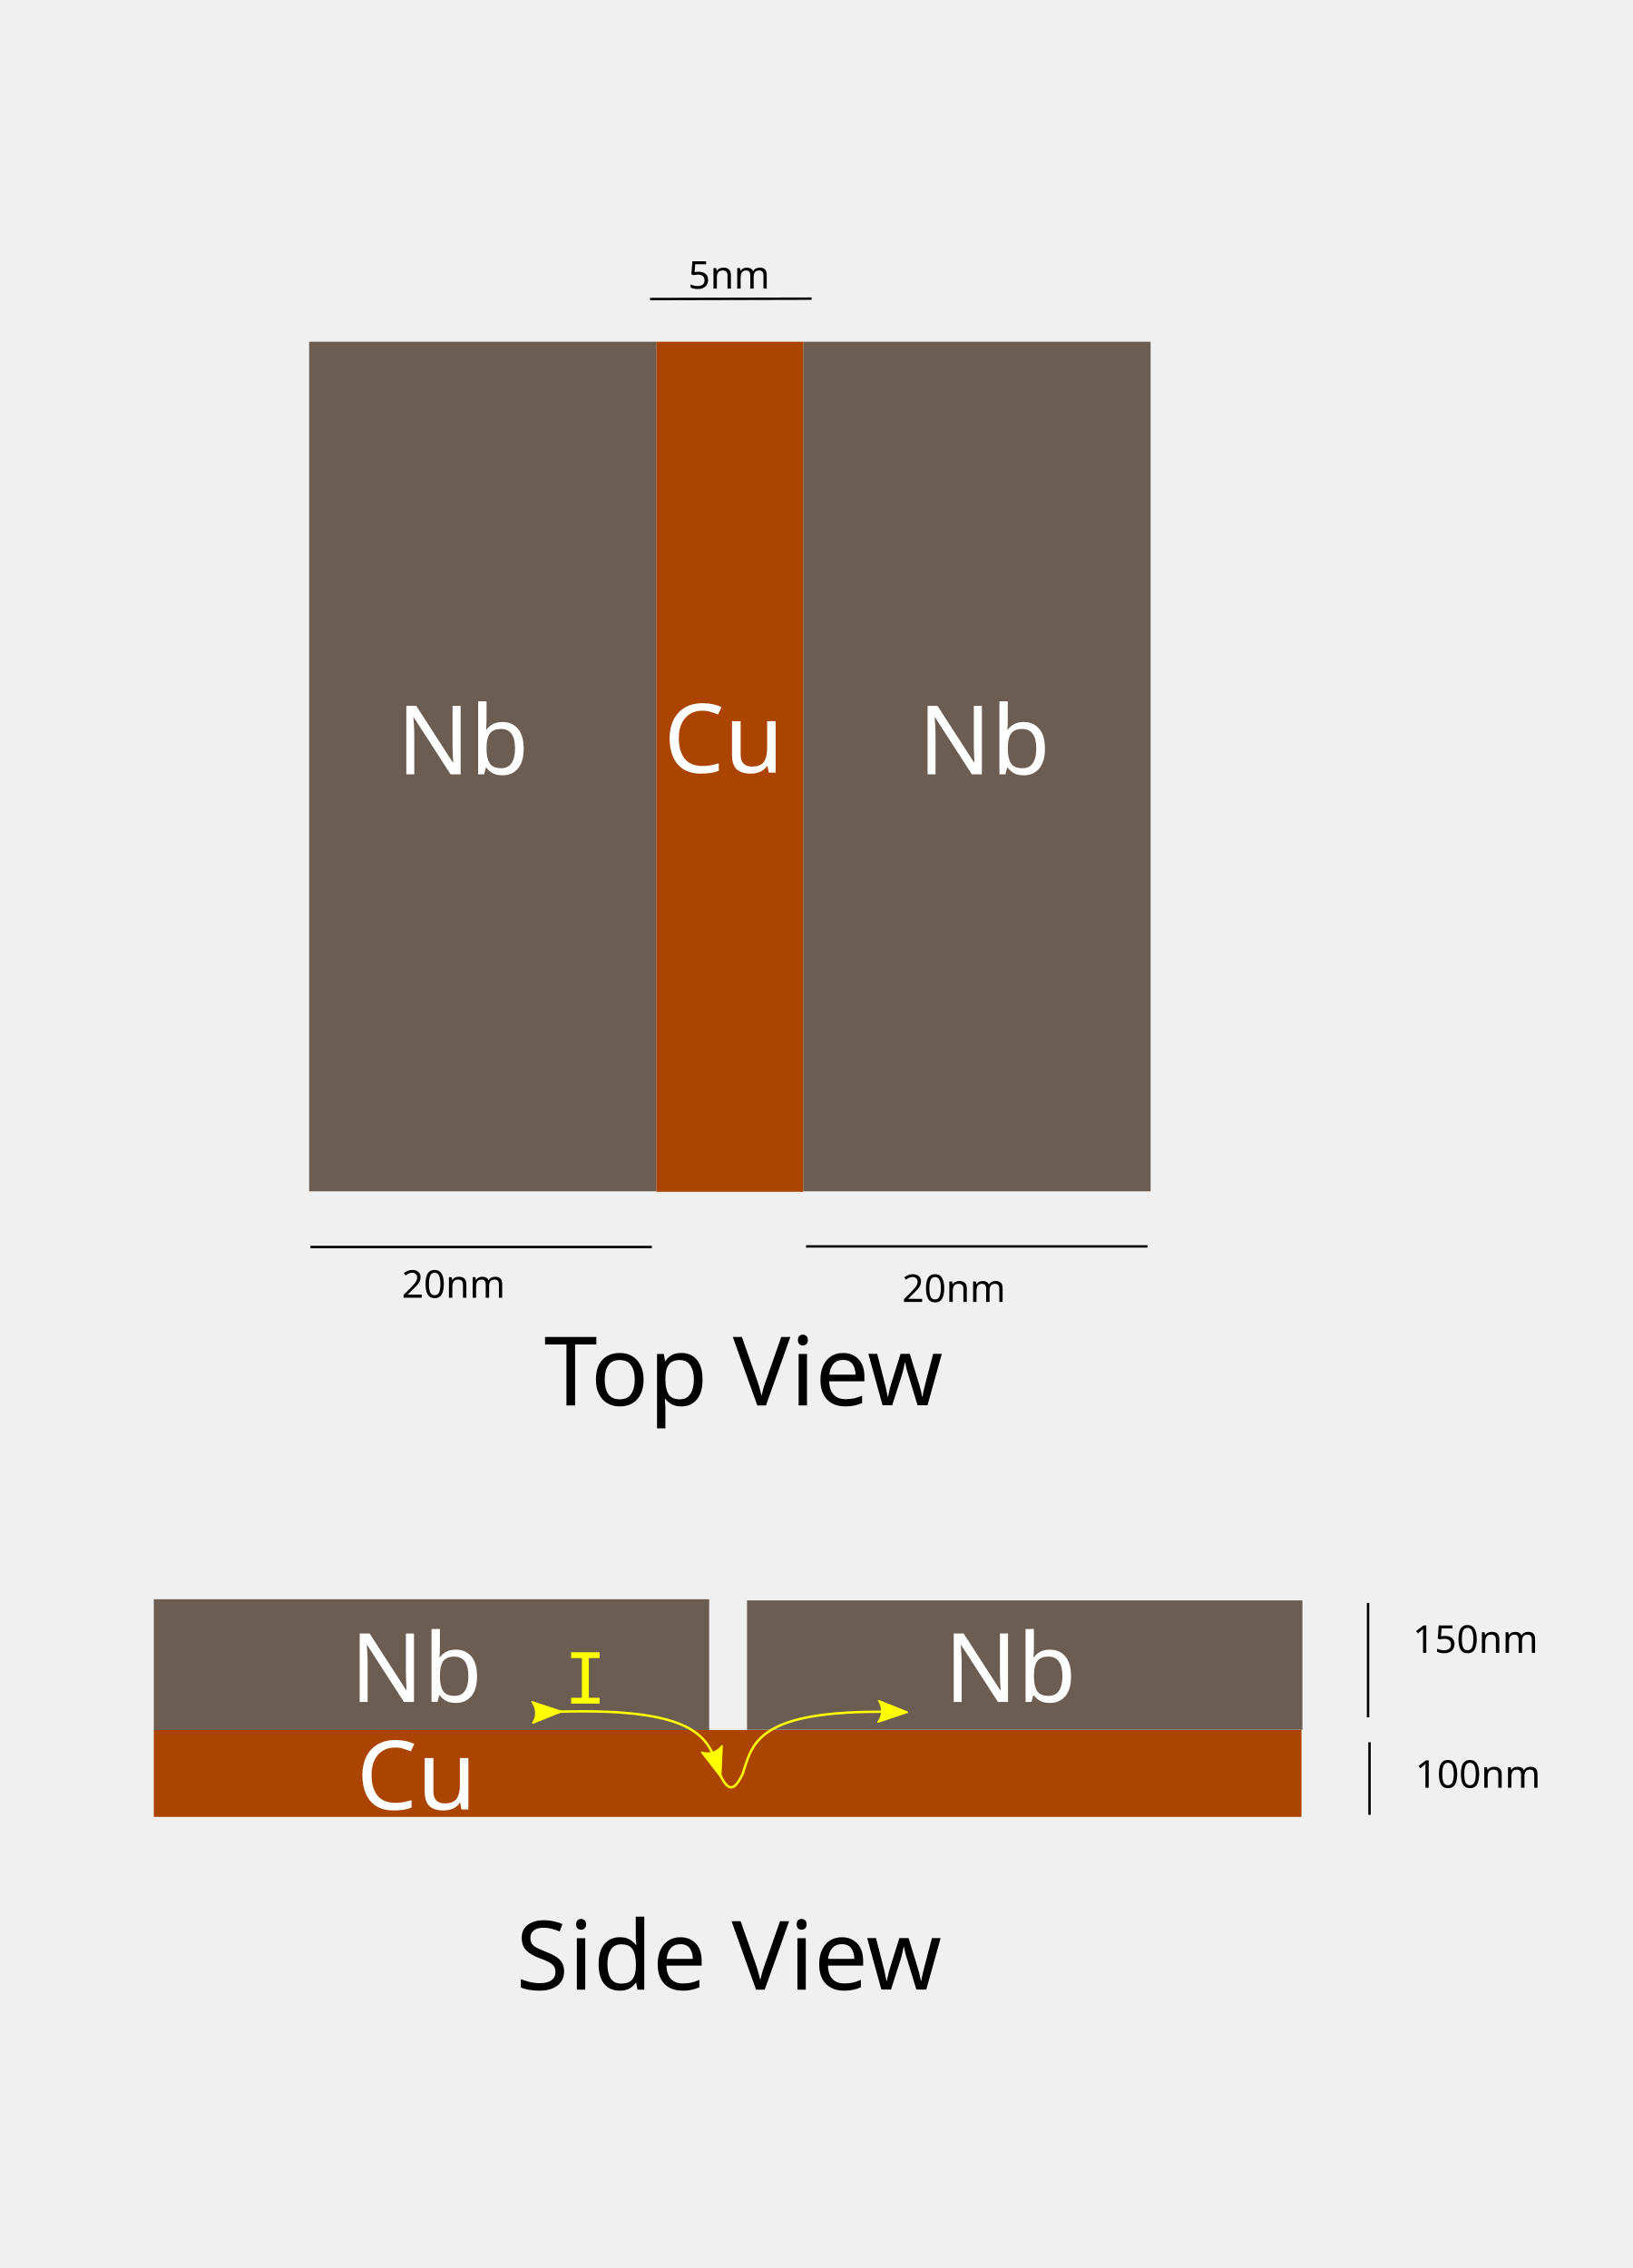
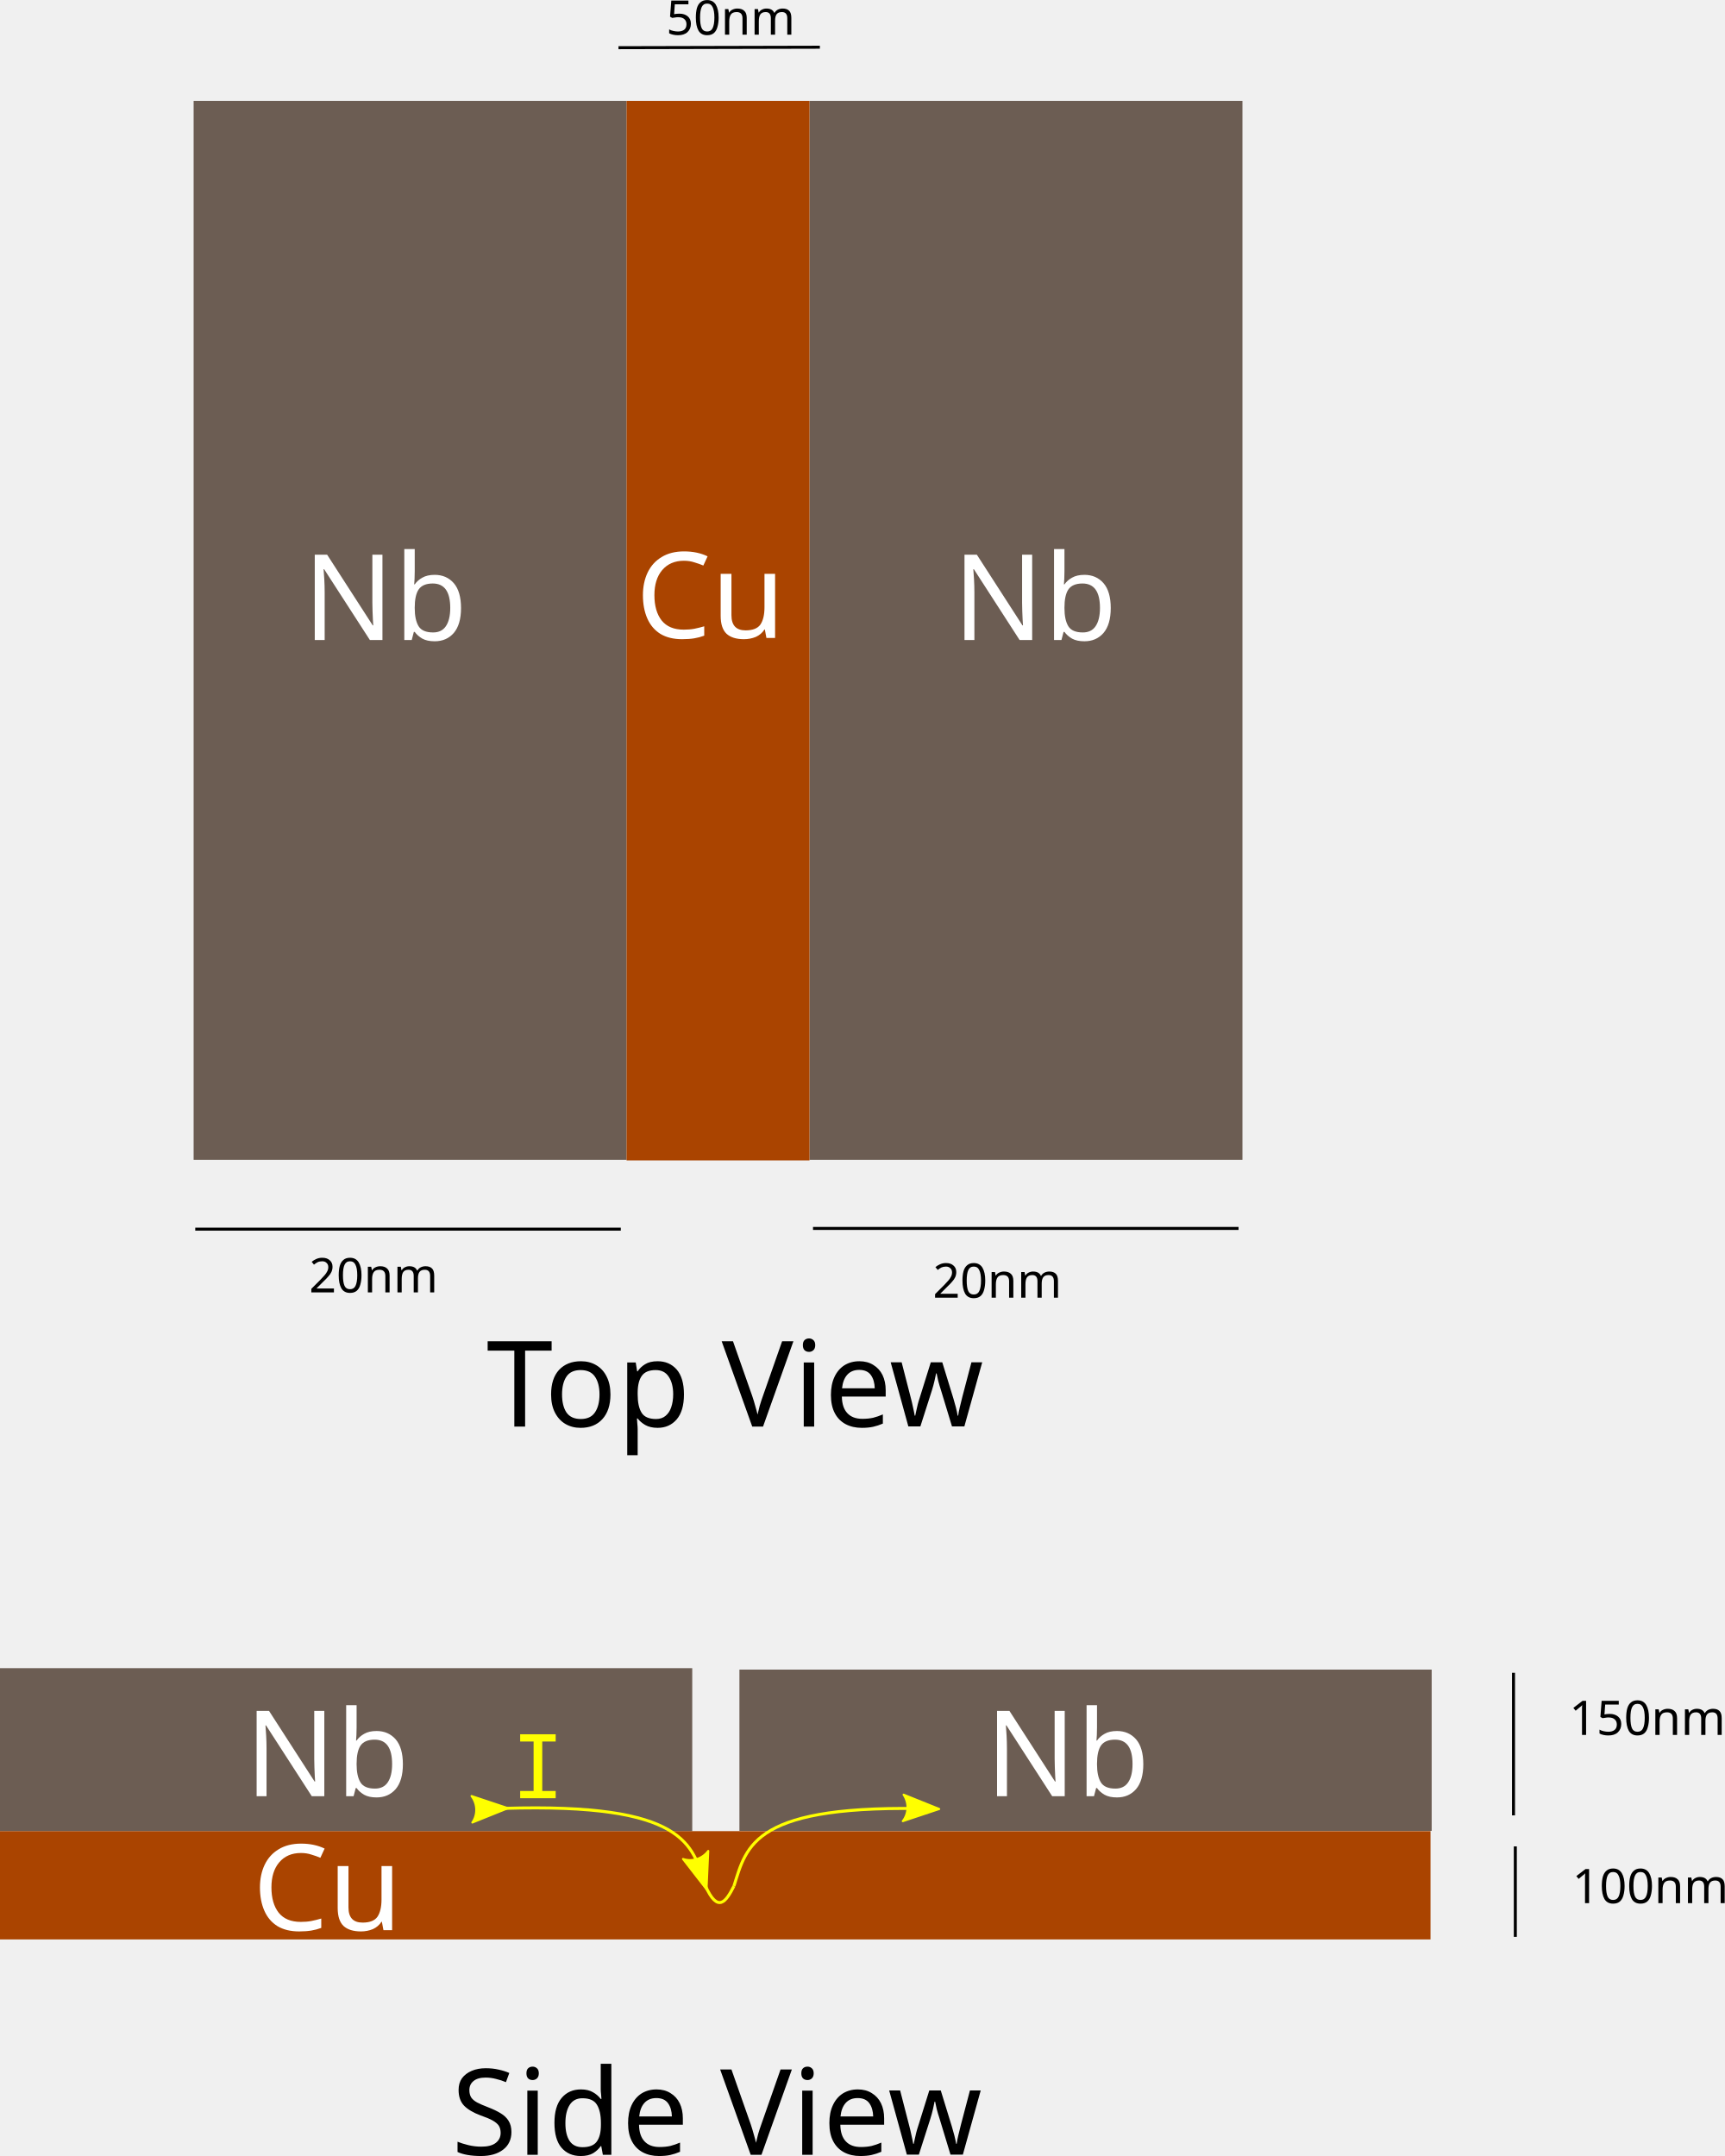
- <svg xmlns="http://www.w3.org/2000/svg" width="180mm" height="250mm" viewBox="0 0 180 250" version="1.1" id="svg5">
+ <svg xmlns="http://www.w3.org/2000/svg" width="152.523mm" height="190.683mm" viewBox="0 0 152.523 190.683" version="1.1" id="svg5">
  <defs id="defs2">
-     <marker style="overflow:visible;" id="marker7924" refX="0.0" refY="0.0" orient="auto">
-       <path transform="scale(1.1) rotate(180) translate(1,0)" d="M 8.719,4.034 L -2.207,0.016 L 8.719,-4.002 C 6.973,-1.63 6.983,1.616 8.719,4.034 z " style="stroke:context-stroke;fill-rule:evenodd;fill:context-stroke;stroke-width:0.625;stroke-linejoin:round;" id="path7922" />
+     <marker style="overflow:visible" id="marker7924" refX="0" refY="0" orient="auto">
+       <path transform="matrix(-1.1,0,0,-1.1,-1.1,0)" d="M 8.719,4.034 -2.207,0.016 8.719,-4.002 c -1.745,2.372 -1.735,5.617 -6e-7,8.035 z" style="fill:context-stroke;fill-rule:evenodd;stroke:context-stroke;stroke-width:0.625;stroke-linejoin:round" id="path7922" />
    </marker>
-     <marker style="overflow:visible;" id="Arrow2Lend" refX="0.0" refY="0.0" orient="auto">
-       <path transform="scale(1.1) rotate(180) translate(1,0)" d="M 8.719,4.034 L -2.207,0.016 L 8.719,-4.002 C 6.973,-1.63 6.983,1.616 8.719,4.034 z " style="stroke:context-stroke;fill-rule:evenodd;fill:context-stroke;stroke-width:0.625;stroke-linejoin:round;" id="path7667" />
+     <marker style="overflow:visible" id="Arrow2Lend" refX="0" refY="0" orient="auto">
+       <path transform="matrix(-1.1,0,0,-1.1,-1.1,0)" d="M 8.719,4.034 -2.207,0.016 8.719,-4.002 c -1.745,2.372 -1.735,5.617 -6e-7,8.035 z" style="fill:context-stroke;fill-rule:evenodd;stroke:context-stroke;stroke-width:0.625;stroke-linejoin:round" id="path7667" />
    </marker>
-     <marker style="overflow:visible" id="Arrow2Lstart" refX="0.0" refY="0.0" orient="auto">
-       <path transform="scale(1.1) translate(1,0)" d="M 8.719,4.034 L -2.207,0.016 L 8.719,-4.002 C 6.973,-1.63 6.983,1.616 8.719,4.034 z " style="stroke:context-stroke;fill-rule:evenodd;fill:context-stroke;stroke-width:0.625;stroke-linejoin:round" id="path7664" />
+     <marker style="overflow:visible" id="Arrow2Lstart" refX="0" refY="0" orient="auto">
+       <path transform="matrix(1.1,0,0,1.1,1.1,0)" d="M 8.719,4.034 -2.207,0.016 8.719,-4.002 c -1.745,2.372 -1.735,5.617 -6e-7,8.035 z" style="fill:context-stroke;fill-rule:evenodd;stroke:context-stroke;stroke-width:0.625;stroke-linejoin:round" id="path7664" />
    </marker>
  </defs>
-   <g id="layer1">
+   <g id="layer1" transform="translate(-16.95324,-28.74499)">
    <rect id="rect31" width="38.287" height="93.654" x="34.076" y="37.667" style="fill:#6c5d53;stroke-width:0.265" />
    <rect id="rect31-3" width="38.287" height="93.654" x="88.539" y="37.667" style="fill:#6c5d53;stroke-width:0.265" />
    <rect style="fill:#aa4400;stroke-width:0.306" id="rect55" width="16.176" height="93.707" x="72.363" y="37.667" />
    <text xml:space="preserve" style="font-style:normal;font-variant:normal;font-weight:normal;font-stretch:normal;font-size:10.583px;line-height:1.25;font-family:sans-serif;-inkscape-font-specification:sans-serif;fill:#ffffff;fill-opacity:1;stroke:none;stroke-width:0.265" x="43.757" y="85.354" id="text6588">
      <tspan id="tspan6586" style="font-style:normal;font-variant:normal;font-weight:normal;font-stretch:normal;font-family:sans-serif;-inkscape-font-specification:sans-serif;fill:#ffffff;stroke-width:0.265" x="43.757" y="85.354">Nb</tspan>
    </text>
    <text xml:space="preserve" style="font-style:normal;font-weight:normal;font-size:10.583px;line-height:1.25;font-family:sans-serif;fill:#ffffff;fill-opacity:1;stroke:none;stroke-width:0.265" x="73.168" y="85.168" id="text8242">
      <tspan id="tspan8240" style="fill:#ffffff;stroke-width:0.265" x="73.168" y="85.168">Cu</tspan>
    </text>
    <text xml:space="preserve" style="font-style:normal;font-weight:normal;font-size:10.583px;line-height:1.25;font-family:sans-serif;fill:#ffffff;fill-opacity:1;stroke:none;stroke-width:0.265" x="101.215" y="85.354" id="text10202">
      <tspan id="tspan10200" style="fill:#ffffff;stroke-width:0.265" x="101.215" y="85.354">Nb</tspan>
    </text>
    <rect style="fill:#6c5d53;fill-opacity:1;stroke-width:0.193" id="rect21528" width="61.217" height="14.416" x="16.953" y="176.283" />
    <rect style="fill:#6c5d53;fill-opacity:1;stroke-width:0.192" id="rect21528-7" width="61.217" height="14.265" x="82.343" y="176.409" />
    <rect style="fill:#aa4400;fill-opacity:1;stroke-width:0.251" id="rect24010" width="126.504" height="9.576" x="16.953" y="190.698" />
    <path style="fill:none;fill-rule:evenodd;stroke:#000000;stroke-width:0.265px;stroke-linecap:butt;stroke-linejoin:miter;stroke-opacity:1" d="m 34.22,137.455 h 37.499 v 0.125" id="path32577" />
    <text xml:space="preserve" style="font-style:normal;font-weight:normal;font-size:4.233px;line-height:1.25;font-family:sans-serif;fill:#000000;fill-opacity:1;stroke:none;stroke-width:0.265" x="44.28" y="143.048" id="text34319">
      <tspan id="tspan34317" style="font-size:4.233px;stroke-width:0.265" x="44.28" y="143.048">20nm</tspan>
    </text>
    <path style="fill:none;fill-rule:evenodd;stroke:#000000;stroke-width:0.265px;stroke-linecap:butt;stroke-linejoin:miter;stroke-opacity:1" d="m 88.85,137.391 h 37.499 v 0.125" id="path32577-9" />
    <text xml:space="preserve" style="font-style:normal;font-weight:normal;font-size:4.233px;line-height:1.25;font-family:sans-serif;fill:#000000;fill-opacity:1;stroke:none;stroke-width:0.265" x="99.44" y="143.513" id="text34319-4">
      <tspan id="tspan34317-7" style="font-size:4.233px;stroke-width:0.265" x="99.44" y="143.513">20nm</tspan>
    </text>
    <path style="fill:none;fill-rule:evenodd;stroke:#000000;stroke-width:0.265px;stroke-linecap:butt;stroke-linejoin:miter;stroke-opacity:1" d="m 71.648,32.963 17.808,-0.042" id="path37156" />
    <text xml:space="preserve" style="font-style:normal;font-weight:normal;font-size:4.233px;line-height:1.25;font-family:sans-serif;fill:#000000;fill-opacity:1;stroke:none;stroke-width:0.265" x="75.865" y="31.814" id="text39624">
-       <tspan id="tspan39622" style="font-size:4.233px;stroke-width:0.265" x="75.865" y="31.814">5nm</tspan>
+       <tspan id="tspan39622" style="font-size:4.233px;stroke-width:0.265" x="75.865" y="31.814">50nm</tspan>
    </text>
    <path style="fill:none;stroke:#000000;stroke-width:0.265px;stroke-linecap:butt;stroke-linejoin:miter;stroke-opacity:1" d="m 150.797,176.692 v 12.609" id="path2806" />
    <path style="fill:none;stroke:#000000;stroke-width:0.265px;stroke-linecap:butt;stroke-linejoin:miter;stroke-opacity:1" d="m 150.957,192.045 v 8.001" id="path2808" />
    <text xml:space="preserve" style="font-style:normal;font-weight:normal;font-size:4.233px;line-height:1.25;font-family:sans-serif;fill:#000000;fill-opacity:1;stroke:none;stroke-width:0.265" x="155.716" y="182.186" id="text6280">
      <tspan id="tspan6278" style="font-size:4.233px;stroke-width:0.265" x="155.716" y="182.186" dy="0">150nm</tspan>
    </text>
    <text xml:space="preserve" style="font-style:normal;font-weight:normal;font-size:4.233px;line-height:1.25;font-family:sans-serif;fill:#000000;fill-opacity:1;stroke:none;stroke-width:0.265" x="155.981" y="197.059" id="text11882">
      <tspan id="tspan11880" style="font-size:4.233px;stroke-width:0.265" x="155.981" y="197.059">100nm</tspan>
    </text>
    <text xml:space="preserve" style="font-style:normal;font-weight:normal;font-size:10.583px;line-height:1.25;font-family:sans-serif;fill:#000000;fill-opacity:1;stroke:none;stroke-width:0.265" x="56.867" y="219.322" id="text31752">
      <tspan id="tspan31750" style="stroke-width:0.265" x="56.867" y="219.322">Side View </tspan>
    </text>
    <text xml:space="preserve" style="font-style:normal;font-weight:normal;font-size:10.583px;line-height:1.25;font-family:sans-serif;fill:#000000;fill-opacity:1;stroke:none;stroke-width:0.265" x="59.968" y="154.917" id="text33406">
      <tspan id="tspan33404" style="stroke-width:0.265" x="59.968" y="154.917">Top View</tspan>
    </text>
  </g>
-   <g id="layer2">
+   <g id="layer2" transform="translate(-16.95324,-28.74499)">
    <text xml:space="preserve" style="font-style:normal;font-variant:normal;font-weight:normal;font-stretch:normal;font-size:10.583px;line-height:1.25;font-family:sans-serif;-inkscape-font-specification:sans-serif;fill:#ffffff;fill-opacity:1;stroke:none;stroke-width:0.265" x="38.617" y="187.607" id="text6588-6">
      <tspan id="tspan6586-1" style="font-style:normal;font-variant:normal;font-weight:normal;font-stretch:normal;font-family:sans-serif;-inkscape-font-specification:sans-serif;fill:#ffffff;stroke-width:0.265" x="38.617" y="187.607">Nb</tspan>
    </text>
    <text xml:space="preserve" style="font-style:normal;font-variant:normal;font-weight:normal;font-stretch:normal;font-size:10.583px;line-height:1.25;font-family:sans-serif;-inkscape-font-specification:sans-serif;fill:#ffffff;fill-opacity:1;stroke:none;stroke-width:0.265" x="104.094" y="187.607" id="text6588-6-2">
      <tspan id="tspan6586-1-9" style="font-style:normal;font-variant:normal;font-weight:normal;font-stretch:normal;font-family:sans-serif;-inkscape-font-specification:sans-serif;fill:#ffffff;stroke-width:0.265" x="104.094" y="187.607">Nb</tspan>
    </text>
    <text xml:space="preserve" style="font-style:normal;font-weight:normal;font-size:10.583px;line-height:1.25;font-family:sans-serif;fill:#ffffff;fill-opacity:1;stroke:none;stroke-width:0.265" x="39.299" y="199.459" id="text8242-3">
      <tspan id="tspan8240-1" style="fill:#ffffff;stroke-width:0.265" x="39.299" y="199.459">Cu</tspan>
    </text>
-     <path style="fill:none;stroke:#ffff00;stroke-width:0.265px;stroke-linecap:butt;stroke-linejoin:miter;stroke-opacity:1;marker-end:url(#marker7924);marker-start:url(#marker7924)" d="m 61.521,188.682 c 16.144,-0.489 16.666,3.249 17.8,6.823" id="path6565" />
+     <path style="fill:none;stroke:#ffff00;stroke-width:0.265px;stroke-linecap:butt;stroke-linejoin:miter;stroke-opacity:1;marker-start:url(#marker7924);marker-end:url(#marker7924)" d="m 61.521,188.682 c 16.144,-0.489 16.666,3.249 17.8,6.823" id="path6565" />
    <path style="fill:none;stroke:#ffff00;stroke-width:0.265px;stroke-linecap:butt;stroke-linejoin:miter;stroke-opacity:1;marker-start:url(#Arrow2Lstart)" d="m 99.657,188.732 c -16.144,-0.489 -16.666,3.249 -17.8,6.823" id="path6565-3" />
    <path style="fill:none;stroke:#ffff00;stroke-width:0.265px;stroke-linecap:butt;stroke-linejoin:miter;stroke-opacity:1" d="m 79.321,195.505 c 1.117,2.511 1.842,1.423 2.536,0.05" id="path7316" />
    <path style="fill:none;stroke:#000000;stroke-width:0.265px;stroke-linecap:butt;stroke-linejoin:miter;stroke-opacity:1" d="M 99.657,188.732 Z" id="path7564" />
    <text xml:space="preserve" style="font-style:normal;font-weight:normal;font-size:7.761px;line-height:1.25;font-family:sans-serif;fill:#ffff00;fill-opacity:1;stroke:none;stroke-width:0.265" x="57.516" y="187.788" id="text8000">
      <tspan id="tspan7998" style="font-style:normal;font-variant:normal;font-weight:normal;font-stretch:normal;font-size:7.761px;font-family:'DejaVu Sans Mono';-inkscape-font-specification:'DejaVu Sans Mono';fill:#ffff00;stroke-width:0.265" x="57.516" y="187.788"> I</tspan>
    </text>
  </g>
</svg>
